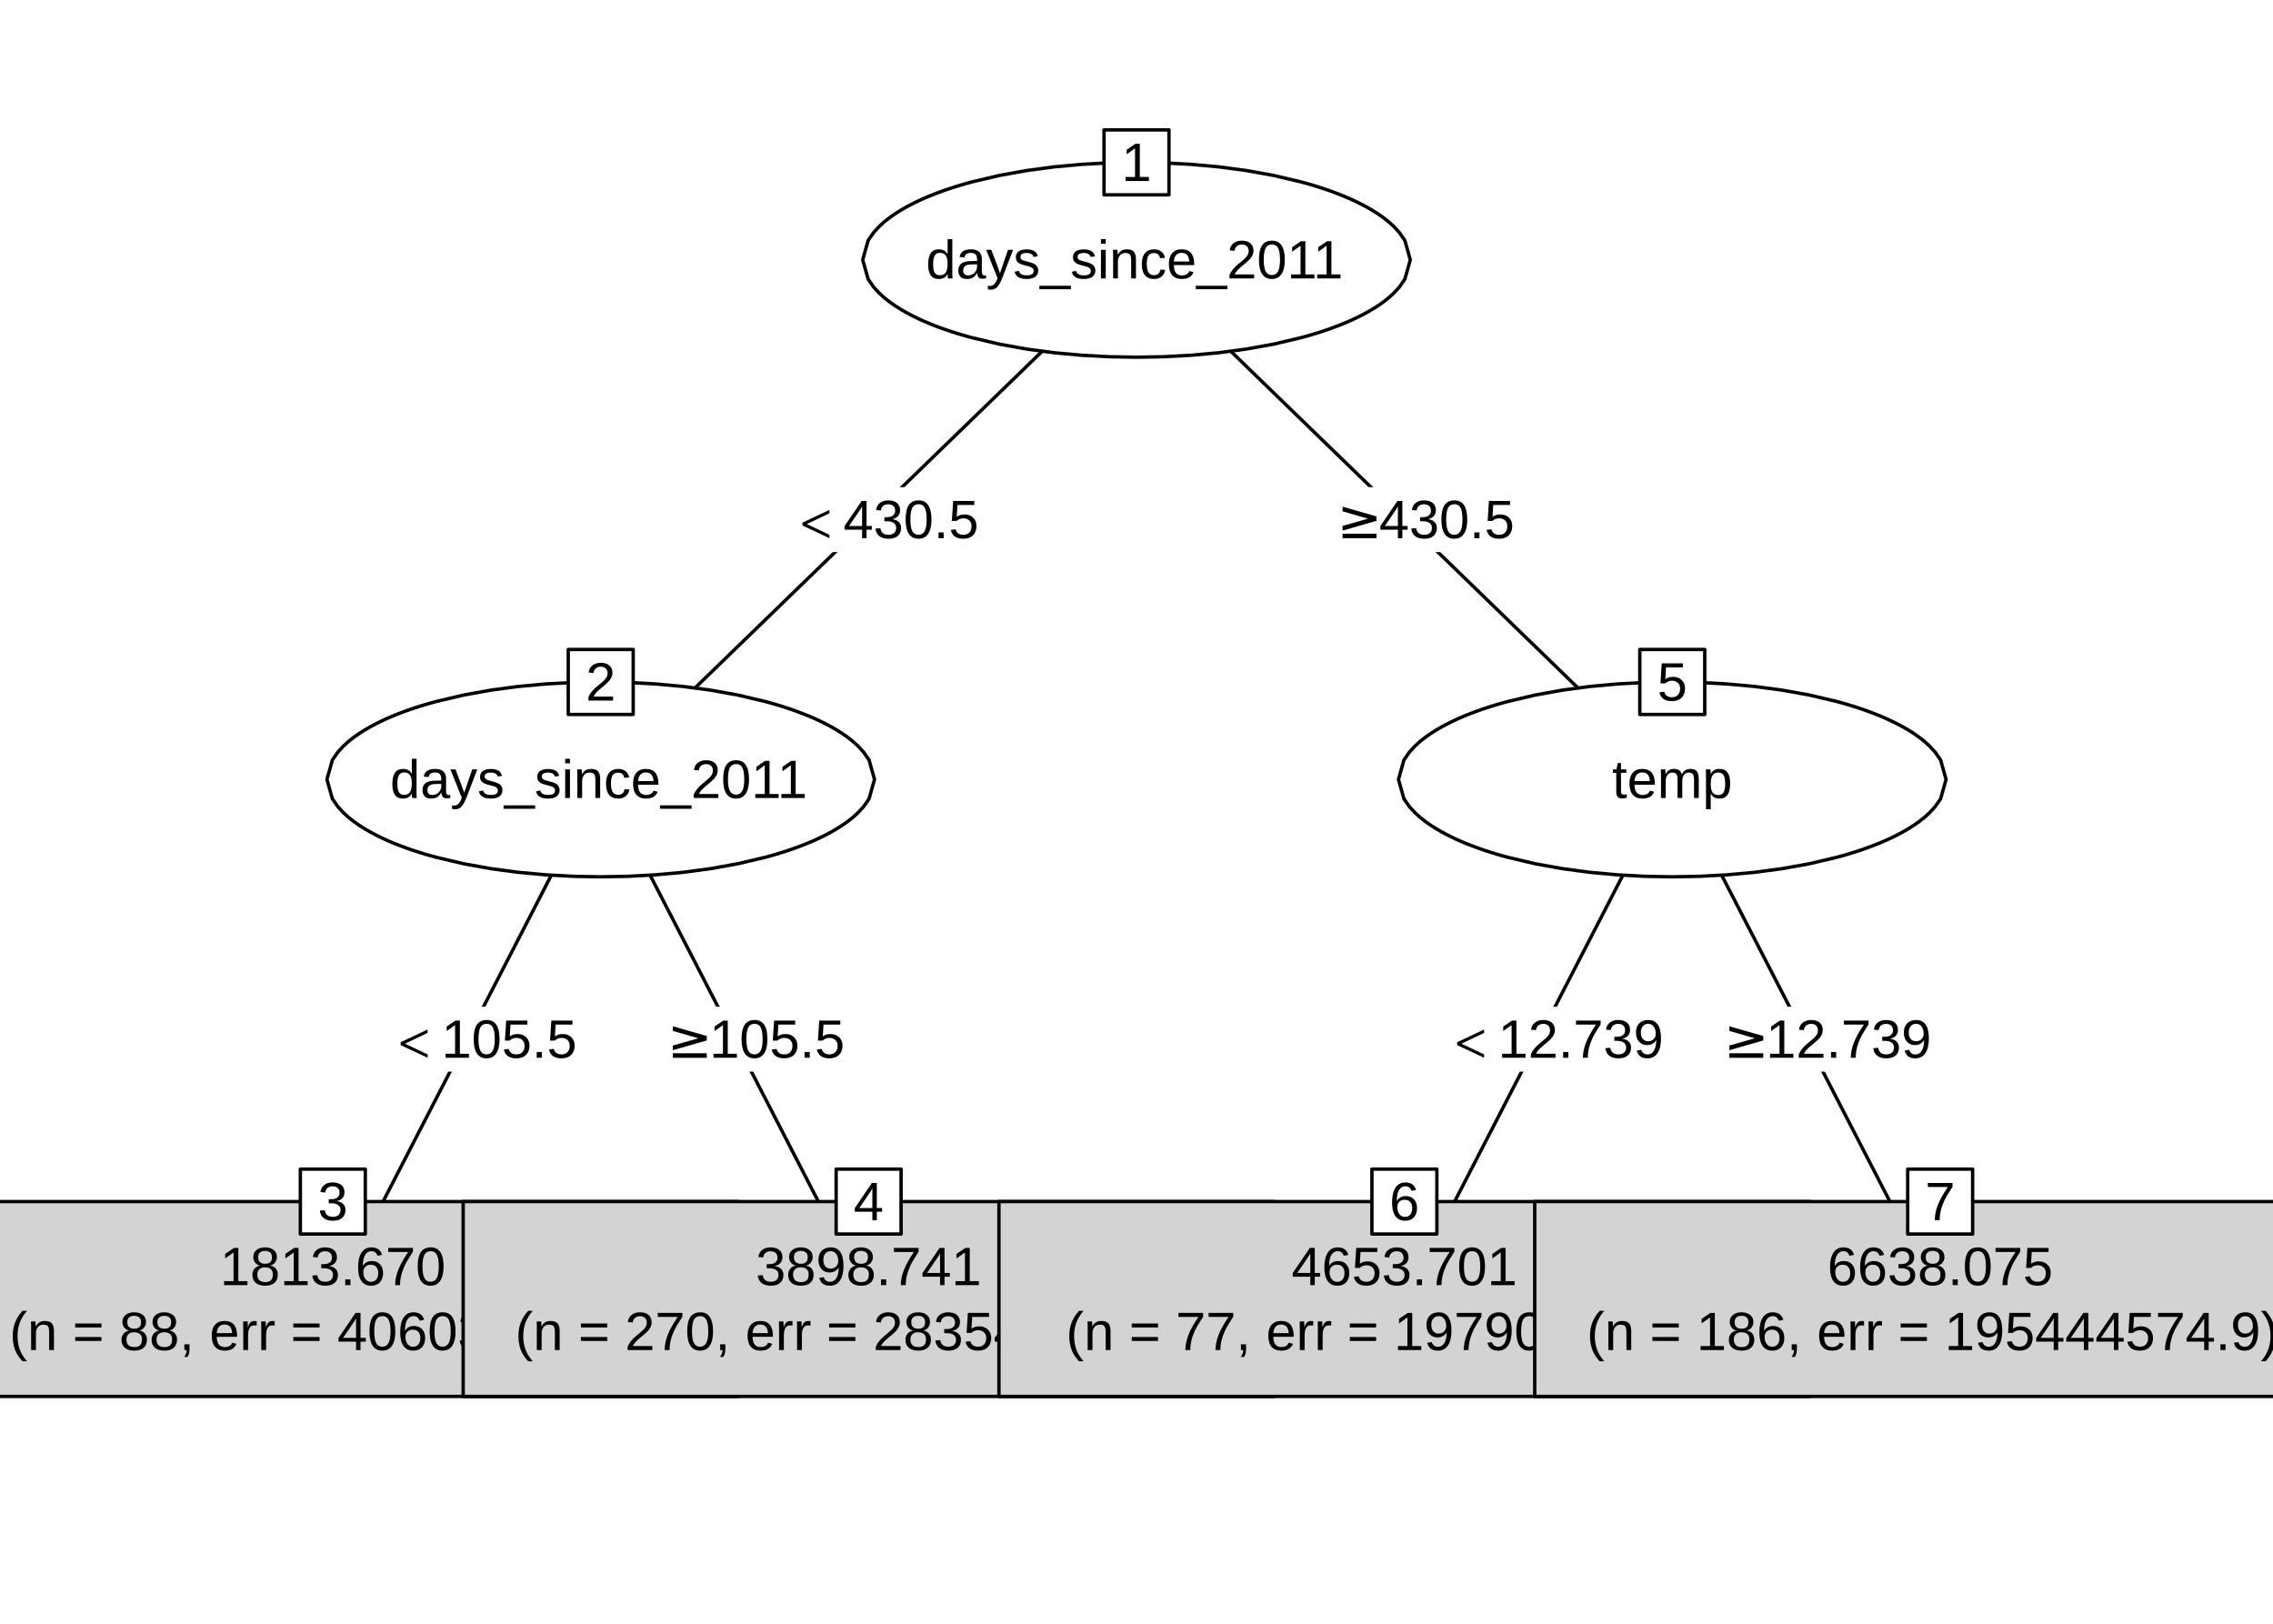
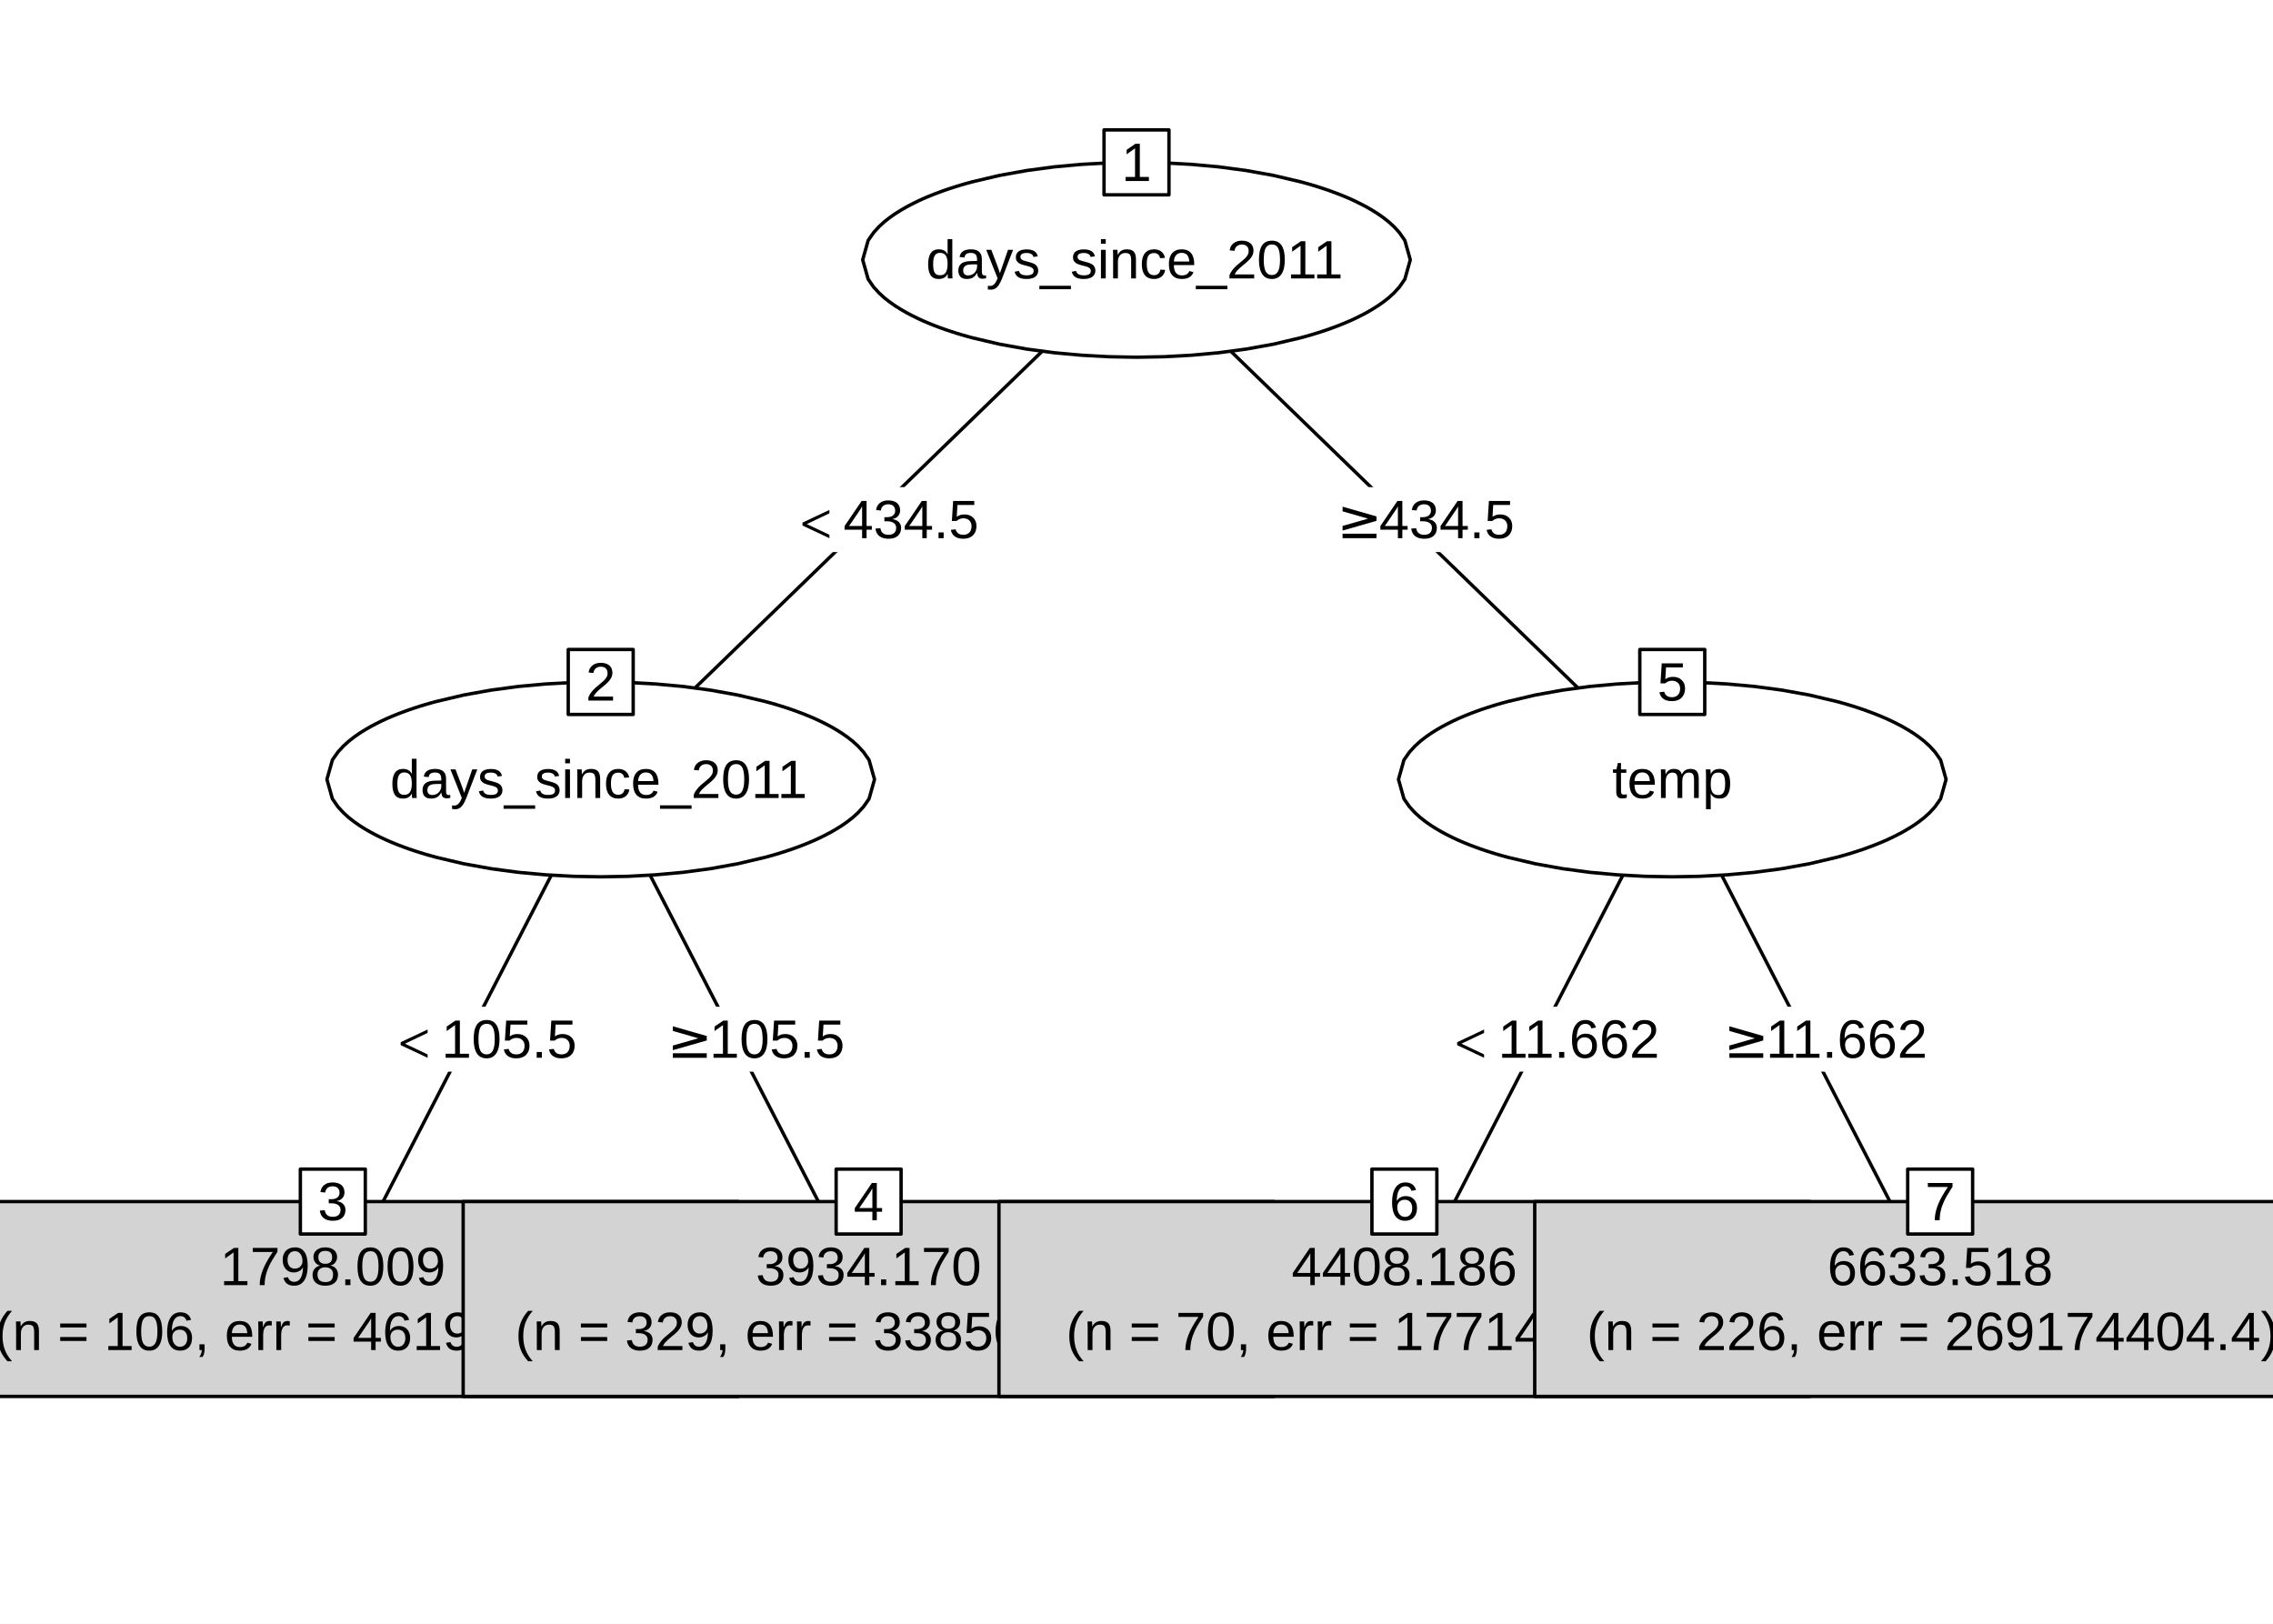
<svg xmlns="http://www.w3.org/2000/svg" viewBox="0 0 504.00 360.00">
  <defs>
    <style type="text/css">
    line, polyline, path, rect, circle {
      fill: none;
      stroke: #000000;
      stroke-linecap: round;
      stroke-linejoin: round;
      stroke-miterlimit: 10.00;
    }
  </style>
  </defs>
  <rect width="100%" height="100%" style="stroke: none; fill: #FFFFFF;" />
  <polyline points="252.00,57.60 133.20,172.80 " style="stroke-width: 0.75;" />
  <polyline points="252.00,57.60 370.80,172.80 " style="stroke-width: 0.75;" />
  <polyline points="191.29,57.60 192.50,53.30 193.72,51.55 194.93,50.23 196.14,49.13 197.36,48.18 198.57,47.34 199.79,46.58 201.00,45.88 202.22,45.24 203.43,44.64 204.64,44.08 205.86,43.56 207.07,43.07 208.29,42.61 209.50,42.17 210.72,41.76 211.93,41.37 213.14,41.00 214.36,40.65 215.57,40.32 215.57,40.32 221.64,38.89 227.71,37.80 233.79,36.99 239.86,36.44 245.93,36.11 252.00,36.00 258.07,36.11 264.14,36.44 270.21,36.99 276.29,37.80 282.36,38.89 288.43,40.32 288.43,40.32 289.64,40.65 290.86,41.00 292.07,41.37 293.28,41.76 294.50,42.17 295.71,42.61 296.93,43.07 298.14,43.56 299.36,44.08 300.57,44.64 301.78,45.24 303.00,45.88 304.21,46.58 305.43,47.34 306.64,48.18 307.86,49.13 309.07,50.23 310.28,51.55 311.50,53.30 312.71,57.60 312.71,57.60 311.50,61.90 310.28,63.65 309.07,64.97 307.86,66.07 306.64,67.02 305.43,67.86 304.21,68.62 303.00,69.32 301.78,69.96 300.57,70.56 299.36,71.12 298.14,71.64 296.93,72.13 295.71,72.59 294.50,73.03 293.28,73.44 292.07,73.83 290.86,74.20 289.64,74.55 288.43,74.88 288.43,74.88 282.36,76.31 276.29,77.40 270.21,78.21 264.14,78.76 258.07,79.09 252.00,79.20 245.93,79.09 239.86,78.76 233.79,78.21 227.71,77.40 221.64,76.31 215.57,74.88 215.57,74.88 214.36,74.55 213.14,74.20 211.93,73.83 210.72,73.44 209.50,73.03 208.29,72.59 207.07,72.13 205.86,71.64 204.64,71.12 203.43,70.56 202.22,69.96 201.00,69.32 199.79,68.62 198.57,67.86 197.36,67.02 196.14,66.07 194.93,64.97 193.72,63.65 192.50,61.90 191.29,57.60 " style="stroke-width: 0.75; fill: #FFFFFF;" />
  <text x="205.30" y="61.73" style="font-size: 12.00px; font-family: Liberation Sans;" textLength="93.40px" lengthAdjust="spacingAndGlyphs">days_since_2011</text>
  <rect x="244.80" y="28.80" width="14.40" height="14.40" style="stroke-width: 0.75; fill: #FFFFFF;" />
  <text x="248.66" y="40.13" style="font-size: 12.00px; font-family: Liberation Sans;" textLength="6.67px" lengthAdjust="spacingAndGlyphs">1</text>
  <rect x="168.18" y="108.00" width="48.84" height="14.40" style="stroke-width: 0.75; stroke: none; fill: #FFFFFF;" />
  <text x="177.63" y="119.32" style="font-size: 12.00px; font-family: Standard Symbols L;" textLength="6.59px" lengthAdjust="spacingAndGlyphs">&lt;</text>
-   <text x="186.99" y="119.32" style="font-size: 12.00px; font-family: Liberation Sans;" textLength="30.03px" lengthAdjust="spacingAndGlyphs">430.5</text>
+   <text x="186.99" y="119.32" style="font-size: 12.00px; font-family: Liberation Sans;" textLength="30.03px" lengthAdjust="spacingAndGlyphs">434.5</text>
  <rect x="286.98" y="108.00" width="48.84" height="14.40" style="stroke-width: 0.75; stroke: none; fill: #FFFFFF;" />
  <text x="296.43" y="119.32" style="font-size: 12.00px; font-family: Standard Symbols L;" textLength="6.59px" lengthAdjust="spacingAndGlyphs">≥</text>
-   <text x="305.79" y="119.32" style="font-size: 12.00px; font-family: Liberation Sans;" textLength="30.03px" lengthAdjust="spacingAndGlyphs">430.5</text>
+   <text x="305.79" y="119.32" style="font-size: 12.00px; font-family: Liberation Sans;" textLength="30.03px" lengthAdjust="spacingAndGlyphs">434.5</text>
  <polyline points="133.20,172.80 73.80,288.00 " style="stroke-width: 0.75;" />
  <polyline points="133.20,172.80 192.60,288.00 " style="stroke-width: 0.75;" />
  <polyline points="72.49,172.80 73.70,168.50 74.92,166.75 76.13,165.43 77.34,164.33 78.56,163.38 79.77,162.54 80.99,161.78 82.20,161.08 83.42,160.44 84.63,159.84 85.84,159.28 87.06,158.76 88.27,158.27 89.49,157.81 90.70,157.37 91.92,156.96 93.13,156.57 94.34,156.20 95.56,155.85 96.77,155.52 96.77,155.52 102.84,154.09 108.91,153.00 114.99,152.19 121.06,151.64 127.13,151.31 133.20,151.20 139.27,151.31 145.34,151.64 151.41,152.19 157.49,153.00 163.56,154.09 169.63,155.52 169.63,155.52 170.84,155.85 172.06,156.20 173.27,156.57 174.48,156.96 175.70,157.37 176.91,157.81 178.13,158.27 179.34,158.76 180.56,159.28 181.77,159.84 182.98,160.44 184.20,161.08 185.41,161.78 186.63,162.54 187.84,163.38 189.06,164.33 190.27,165.43 191.48,166.75 192.70,168.50 193.91,172.80 193.91,172.80 192.70,177.10 191.48,178.85 190.27,180.17 189.06,181.27 187.84,182.22 186.63,183.06 185.41,183.82 184.20,184.52 182.98,185.16 181.77,185.76 180.56,186.32 179.34,186.84 178.13,187.33 176.91,187.79 175.70,188.23 174.48,188.64 173.27,189.03 172.06,189.40 170.84,189.75 169.63,190.08 169.63,190.08 163.56,191.51 157.49,192.60 151.41,193.41 145.34,193.96 139.27,194.29 133.20,194.40 127.13,194.29 121.06,193.96 114.99,193.41 108.91,192.60 102.84,191.51 96.77,190.08 96.77,190.08 95.56,189.75 94.34,189.40 93.13,189.03 91.92,188.64 90.70,188.23 89.49,187.79 88.27,187.33 87.06,186.84 85.84,186.32 84.63,185.76 83.42,185.16 82.20,184.52 80.99,183.82 79.77,183.06 78.56,182.22 77.34,181.27 76.13,180.17 74.92,178.85 73.70,177.10 72.49,172.80 " style="stroke-width: 0.75; fill: #FFFFFF;" />
  <text x="86.50" y="176.93" style="font-size: 12.00px; font-family: Liberation Sans;" textLength="93.40px" lengthAdjust="spacingAndGlyphs">days_since_2011</text>
  <rect x="126.00" y="144.00" width="14.40" height="14.40" style="stroke-width: 0.75; fill: #FFFFFF;" />
  <text x="129.86" y="155.33" style="font-size: 12.00px; font-family: Liberation Sans;" textLength="6.67px" lengthAdjust="spacingAndGlyphs">2</text>
  <rect x="79.08" y="223.20" width="48.84" height="14.40" style="stroke-width: 0.75; stroke: none; fill: #FFFFFF;" />
  <text x="88.53" y="234.52" style="font-size: 12.00px; font-family: Standard Symbols L;" textLength="6.59px" lengthAdjust="spacingAndGlyphs">&lt;</text>
  <text x="97.89" y="234.52" style="font-size: 12.00px; font-family: Liberation Sans;" textLength="30.03px" lengthAdjust="spacingAndGlyphs">105.5</text>
  <rect x="138.48" y="223.20" width="48.84" height="14.40" style="stroke-width: 0.75; stroke: none; fill: #FFFFFF;" />
  <text x="147.93" y="234.52" style="font-size: 12.00px; font-family: Standard Symbols L;" textLength="6.59px" lengthAdjust="spacingAndGlyphs">≥</text>
  <text x="157.29" y="234.52" style="font-size: 12.00px; font-family: Liberation Sans;" textLength="30.03px" lengthAdjust="spacingAndGlyphs">105.5</text>
  <rect x="-16.10" y="266.40" width="179.80" height="43.20" style="stroke-width: 0.75; fill: #D3D3D3;" />
-   <text x="48.77" y="284.93" style="font-size: 12.00px; font-family: Liberation Sans;" textLength="50.05px" lengthAdjust="spacingAndGlyphs">1813.670</text>
-   <text x="2.08" y="299.33" style="font-size: 12.00px; font-family: Liberation Sans;" textLength="143.43px" lengthAdjust="spacingAndGlyphs"> (n = 88, err = 40603191.4)</text>
+   <text x="48.77" y="284.93" style="font-size: 12.00px; font-family: Liberation Sans;" textLength="50.05px" lengthAdjust="spacingAndGlyphs">1798.009</text>
+   <text x="-1.25" y="299.33" style="font-size: 12.00px; font-family: Liberation Sans;" textLength="150.11px" lengthAdjust="spacingAndGlyphs"> (n = 106, err = 46192487.0)</text>
  <rect x="66.60" y="259.20" width="14.40" height="14.40" style="stroke-width: 0.75; fill: #FFFFFF;" />
  <text x="70.46" y="270.53" style="font-size: 12.00px; font-family: Liberation Sans;" textLength="6.67px" lengthAdjust="spacingAndGlyphs">3</text>
  <rect x="102.70" y="266.40" width="179.80" height="43.20" style="stroke-width: 0.75; fill: #D3D3D3;" />
-   <text x="167.57" y="284.93" style="font-size: 12.00px; font-family: Liberation Sans;" textLength="50.05px" lengthAdjust="spacingAndGlyphs">3898.741</text>
-   <text x="114.21" y="299.33" style="font-size: 12.00px; font-family: Liberation Sans;" textLength="156.78px" lengthAdjust="spacingAndGlyphs"> (n = 270, err = 283541087.9)</text>
+   <text x="167.57" y="284.93" style="font-size: 12.00px; font-family: Liberation Sans;" textLength="50.05px" lengthAdjust="spacingAndGlyphs">3934.170</text>
+   <text x="114.21" y="299.33" style="font-size: 12.00px; font-family: Liberation Sans;" textLength="156.78px" lengthAdjust="spacingAndGlyphs"> (n = 329, err = 338506256.5)</text>
  <rect x="185.40" y="259.20" width="14.40" height="14.40" style="stroke-width: 0.75; fill: #FFFFFF;" />
  <text x="189.26" y="270.53" style="font-size: 12.00px; font-family: Liberation Sans;" textLength="6.67px" lengthAdjust="spacingAndGlyphs">4</text>
  <polyline points="370.80,172.80 311.40,288.00 " style="stroke-width: 0.75;" />
  <polyline points="370.80,172.80 430.20,288.00 " style="stroke-width: 0.75;" />
  <polyline points="310.09,172.80 311.30,168.50 312.52,166.75 313.73,165.43 314.94,164.33 316.16,163.38 317.37,162.54 318.59,161.78 319.80,161.08 321.02,160.44 322.23,159.84 323.44,159.28 324.66,158.76 325.87,158.27 327.09,157.81 328.30,157.37 329.52,156.96 330.73,156.57 331.94,156.20 333.16,155.85 334.37,155.52 334.37,155.52 340.44,154.09 346.51,153.00 352.59,152.19 358.66,151.64 364.73,151.31 370.80,151.20 376.87,151.31 382.94,151.64 389.01,152.19 395.09,153.00 401.16,154.09 407.23,155.52 407.23,155.52 408.44,155.85 409.66,156.20 410.87,156.57 412.08,156.96 413.30,157.37 414.51,157.81 415.73,158.27 416.94,158.76 418.16,159.28 419.37,159.84 420.58,160.44 421.80,161.08 423.01,161.78 424.23,162.54 425.44,163.38 426.66,164.33 427.87,165.43 429.08,166.75 430.30,168.50 431.51,172.80 431.51,172.80 430.30,177.10 429.08,178.85 427.87,180.17 426.66,181.27 425.44,182.22 424.23,183.06 423.01,183.82 421.80,184.52 420.58,185.16 419.37,185.76 418.16,186.32 416.94,186.84 415.73,187.33 414.51,187.79 413.30,188.23 412.08,188.64 410.87,189.03 409.66,189.40 408.44,189.75 407.23,190.08 407.23,190.08 401.16,191.51 395.09,192.60 389.01,193.41 382.94,193.96 376.87,194.29 370.80,194.40 364.73,194.29 358.66,193.96 352.59,193.41 346.51,192.60 340.44,191.51 334.37,190.08 334.37,190.08 333.16,189.75 331.94,189.40 330.73,189.03 329.52,188.64 328.30,188.23 327.09,187.79 325.87,187.33 324.66,186.84 323.44,186.32 322.23,185.76 321.02,185.16 319.80,184.52 318.59,183.82 317.37,183.06 316.16,182.22 314.94,181.27 313.73,180.17 312.52,178.85 311.30,177.10 310.09,172.80 " style="stroke-width: 0.75; fill: #FFFFFF;" />
  <text x="357.46" y="176.93" style="font-size: 12.00px; font-family: Liberation Sans;" textLength="26.68px" lengthAdjust="spacingAndGlyphs">temp</text>
  <rect x="363.60" y="144.00" width="14.40" height="14.40" style="stroke-width: 0.75; fill: #FFFFFF;" />
  <text x="367.46" y="155.33" style="font-size: 12.00px; font-family: Liberation Sans;" textLength="6.67px" lengthAdjust="spacingAndGlyphs">5</text>
  <rect x="313.34" y="223.20" width="55.52" height="14.40" style="stroke-width: 0.75; stroke: none; fill: #FFFFFF;" />
  <text x="322.79" y="234.52" style="font-size: 12.00px; font-family: Standard Symbols L;" textLength="6.59px" lengthAdjust="spacingAndGlyphs">&lt;</text>
-   <text x="332.16" y="234.52" style="font-size: 12.00px; font-family: Liberation Sans;" textLength="36.70px" lengthAdjust="spacingAndGlyphs">12.739</text>
+   <text x="332.16" y="234.52" style="font-size: 12.00px; font-family: Liberation Sans;" textLength="36.70px" lengthAdjust="spacingAndGlyphs">11.662</text>
  <rect x="372.74" y="223.20" width="55.52" height="14.40" style="stroke-width: 0.75; stroke: none; fill: #FFFFFF;" />
  <text x="382.19" y="234.52" style="font-size: 12.00px; font-family: Standard Symbols L;" textLength="6.59px" lengthAdjust="spacingAndGlyphs">≥</text>
-   <text x="391.56" y="234.52" style="font-size: 12.00px; font-family: Liberation Sans;" textLength="36.70px" lengthAdjust="spacingAndGlyphs">12.739</text>
+   <text x="391.56" y="234.52" style="font-size: 12.00px; font-family: Liberation Sans;" textLength="36.70px" lengthAdjust="spacingAndGlyphs">11.662</text>
  <rect x="221.50" y="266.40" width="179.80" height="43.20" style="stroke-width: 0.75; fill: #D3D3D3;" />
-   <text x="286.37" y="284.93" style="font-size: 12.00px; font-family: Liberation Sans;" textLength="50.05px" lengthAdjust="spacingAndGlyphs">4653.701</text>
-   <text x="236.35" y="299.33" style="font-size: 12.00px; font-family: Liberation Sans;" textLength="150.11px" lengthAdjust="spacingAndGlyphs"> (n = 77, err = 197901508.1)</text>
+   <text x="286.37" y="284.93" style="font-size: 12.00px; font-family: Liberation Sans;" textLength="50.05px" lengthAdjust="spacingAndGlyphs">4408.186</text>
+   <text x="236.35" y="299.33" style="font-size: 12.00px; font-family: Liberation Sans;" textLength="150.11px" lengthAdjust="spacingAndGlyphs"> (n = 70, err = 177143520.6)</text>
  <rect x="304.20" y="259.20" width="14.40" height="14.40" style="stroke-width: 0.75; fill: #FFFFFF;" />
  <text x="308.06" y="270.53" style="font-size: 12.00px; font-family: Liberation Sans;" textLength="6.67px" lengthAdjust="spacingAndGlyphs">6</text>
  <rect x="340.30" y="266.40" width="179.80" height="43.20" style="stroke-width: 0.75; fill: #D3D3D3;" />
-   <text x="405.17" y="284.93" style="font-size: 12.00px; font-family: Liberation Sans;" textLength="50.05px" lengthAdjust="spacingAndGlyphs">6638.075</text>
-   <text x="351.81" y="299.33" style="font-size: 12.00px; font-family: Liberation Sans;" textLength="156.78px" lengthAdjust="spacingAndGlyphs"> (n = 186, err = 195444574.9)</text>
+   <text x="405.17" y="284.93" style="font-size: 12.00px; font-family: Liberation Sans;" textLength="50.05px" lengthAdjust="spacingAndGlyphs">6633.518</text>
+   <text x="351.81" y="299.33" style="font-size: 12.00px; font-family: Liberation Sans;" textLength="156.78px" lengthAdjust="spacingAndGlyphs"> (n = 226, err = 269174404.4)</text>
  <rect x="423.00" y="259.20" width="14.40" height="14.40" style="stroke-width: 0.75; fill: #FFFFFF;" />
  <text x="426.86" y="270.53" style="font-size: 12.00px; font-family: Liberation Sans;" textLength="6.67px" lengthAdjust="spacingAndGlyphs">7</text>
</svg>
